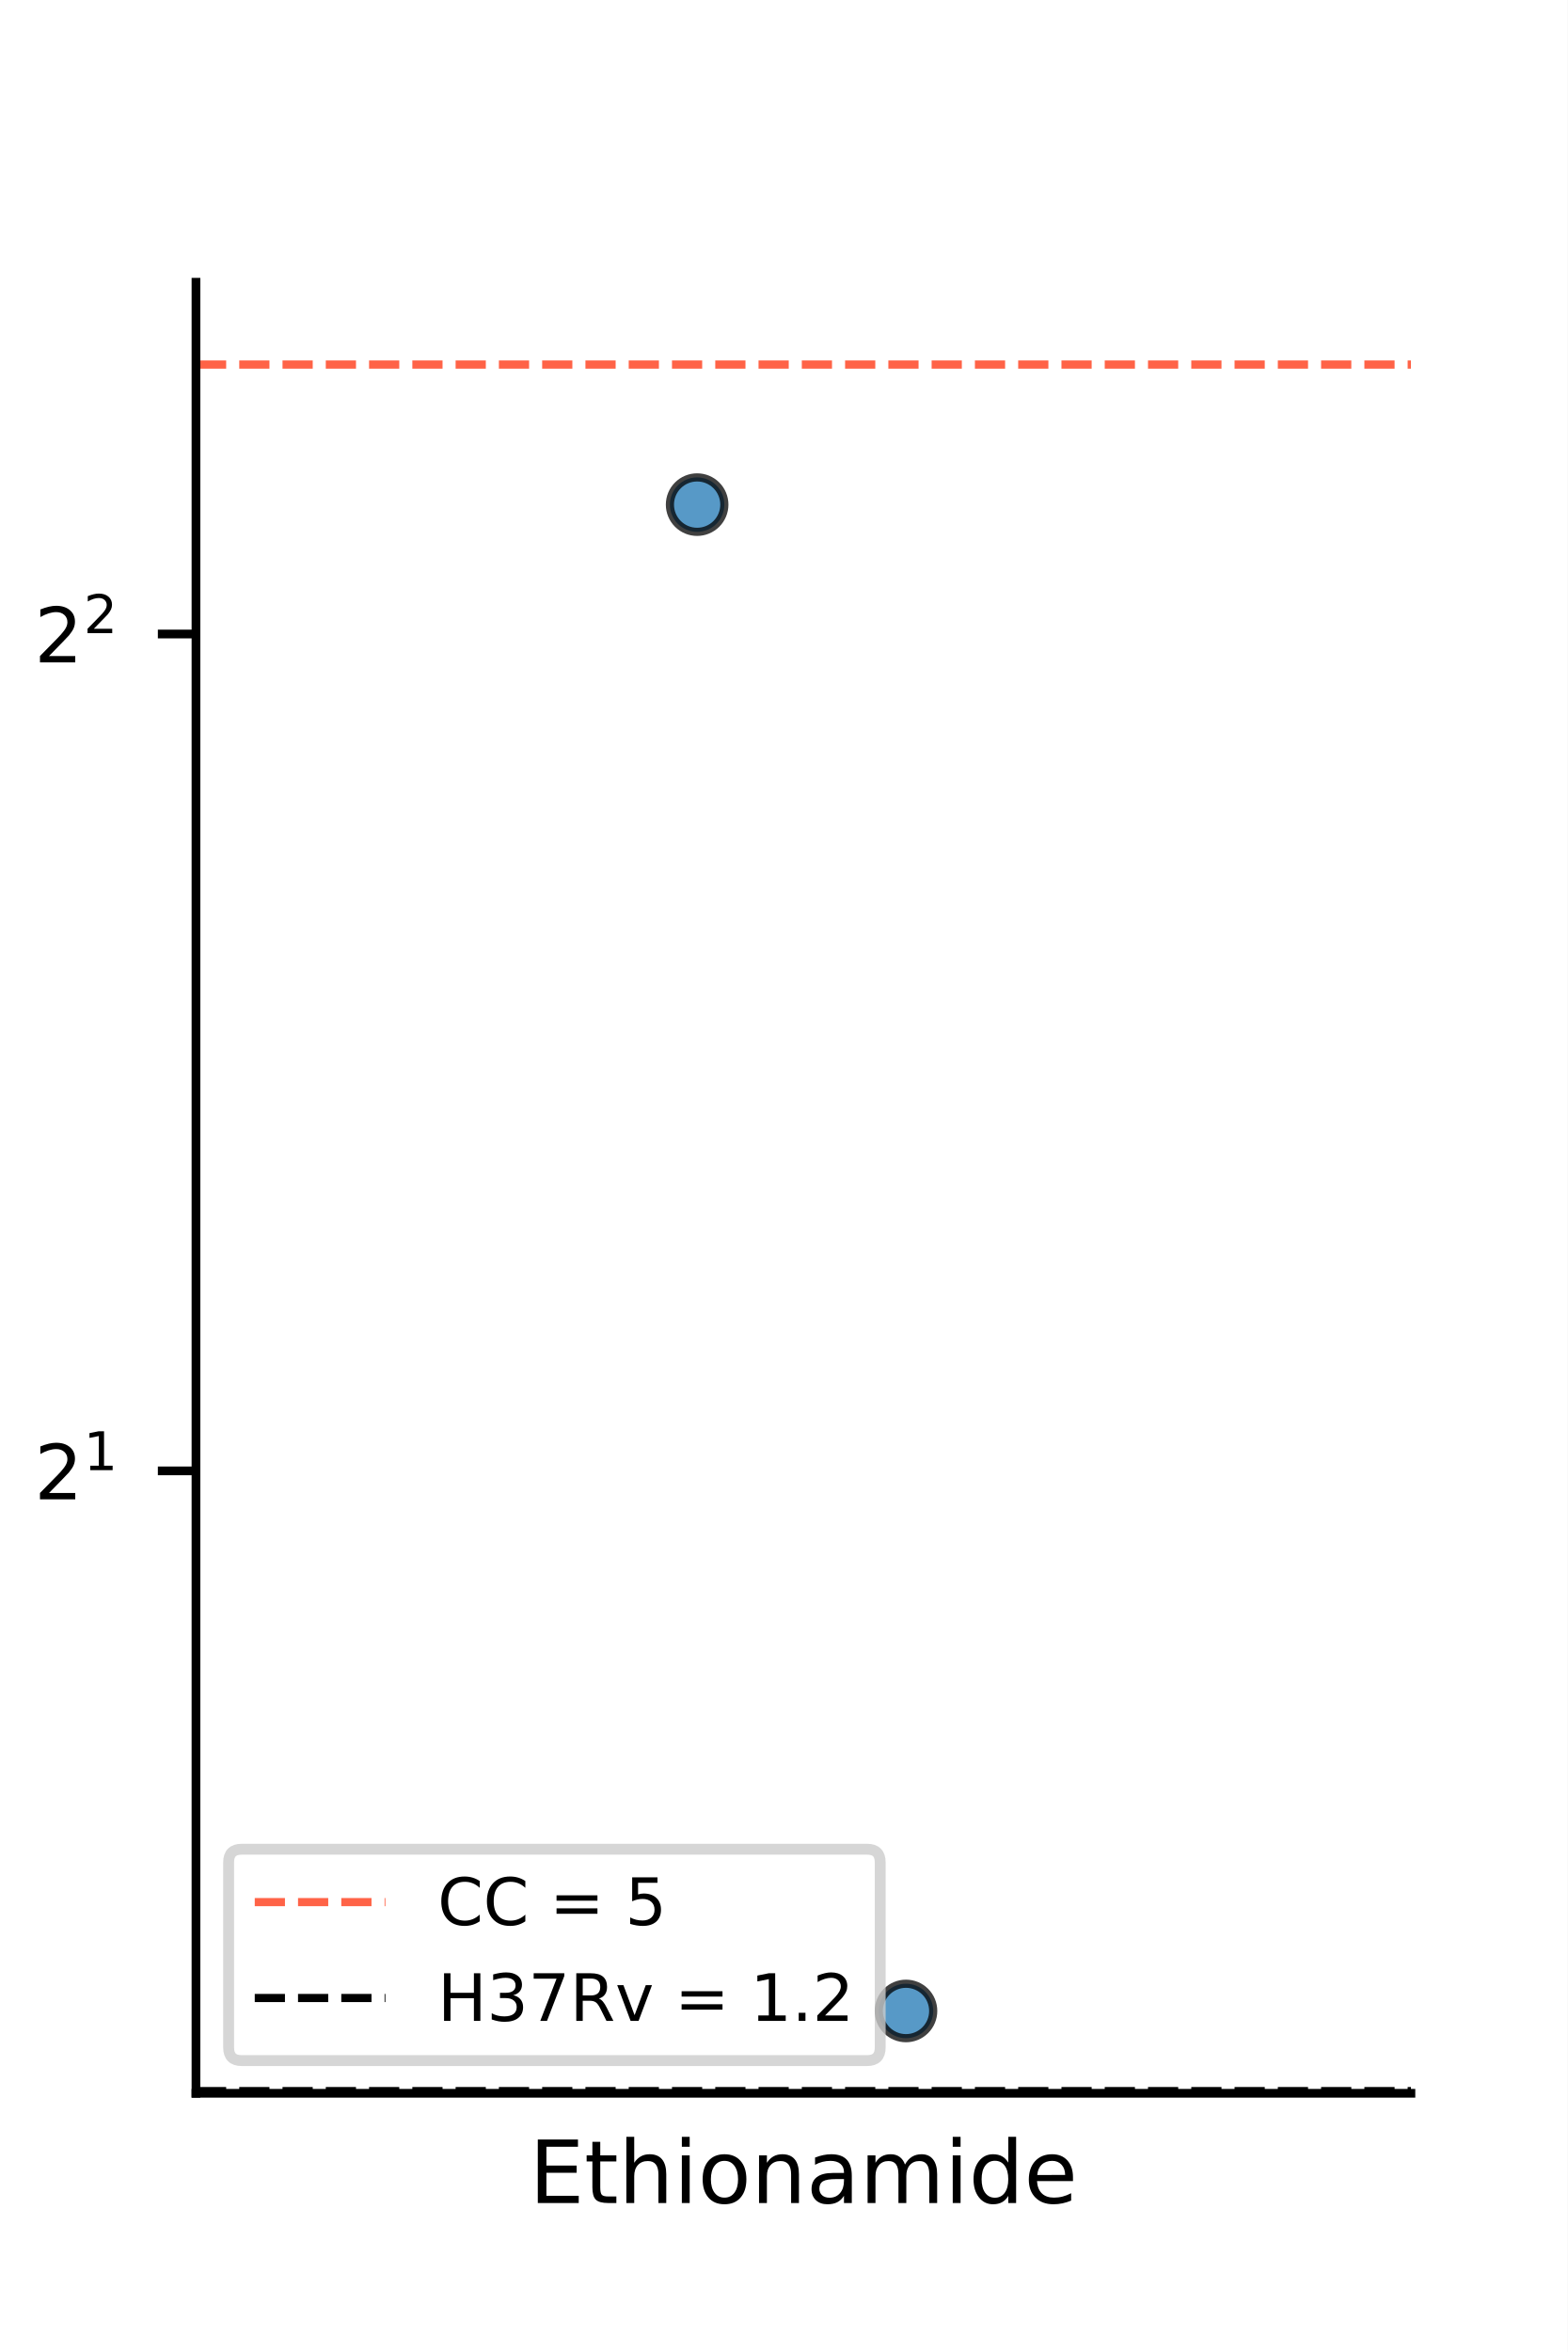
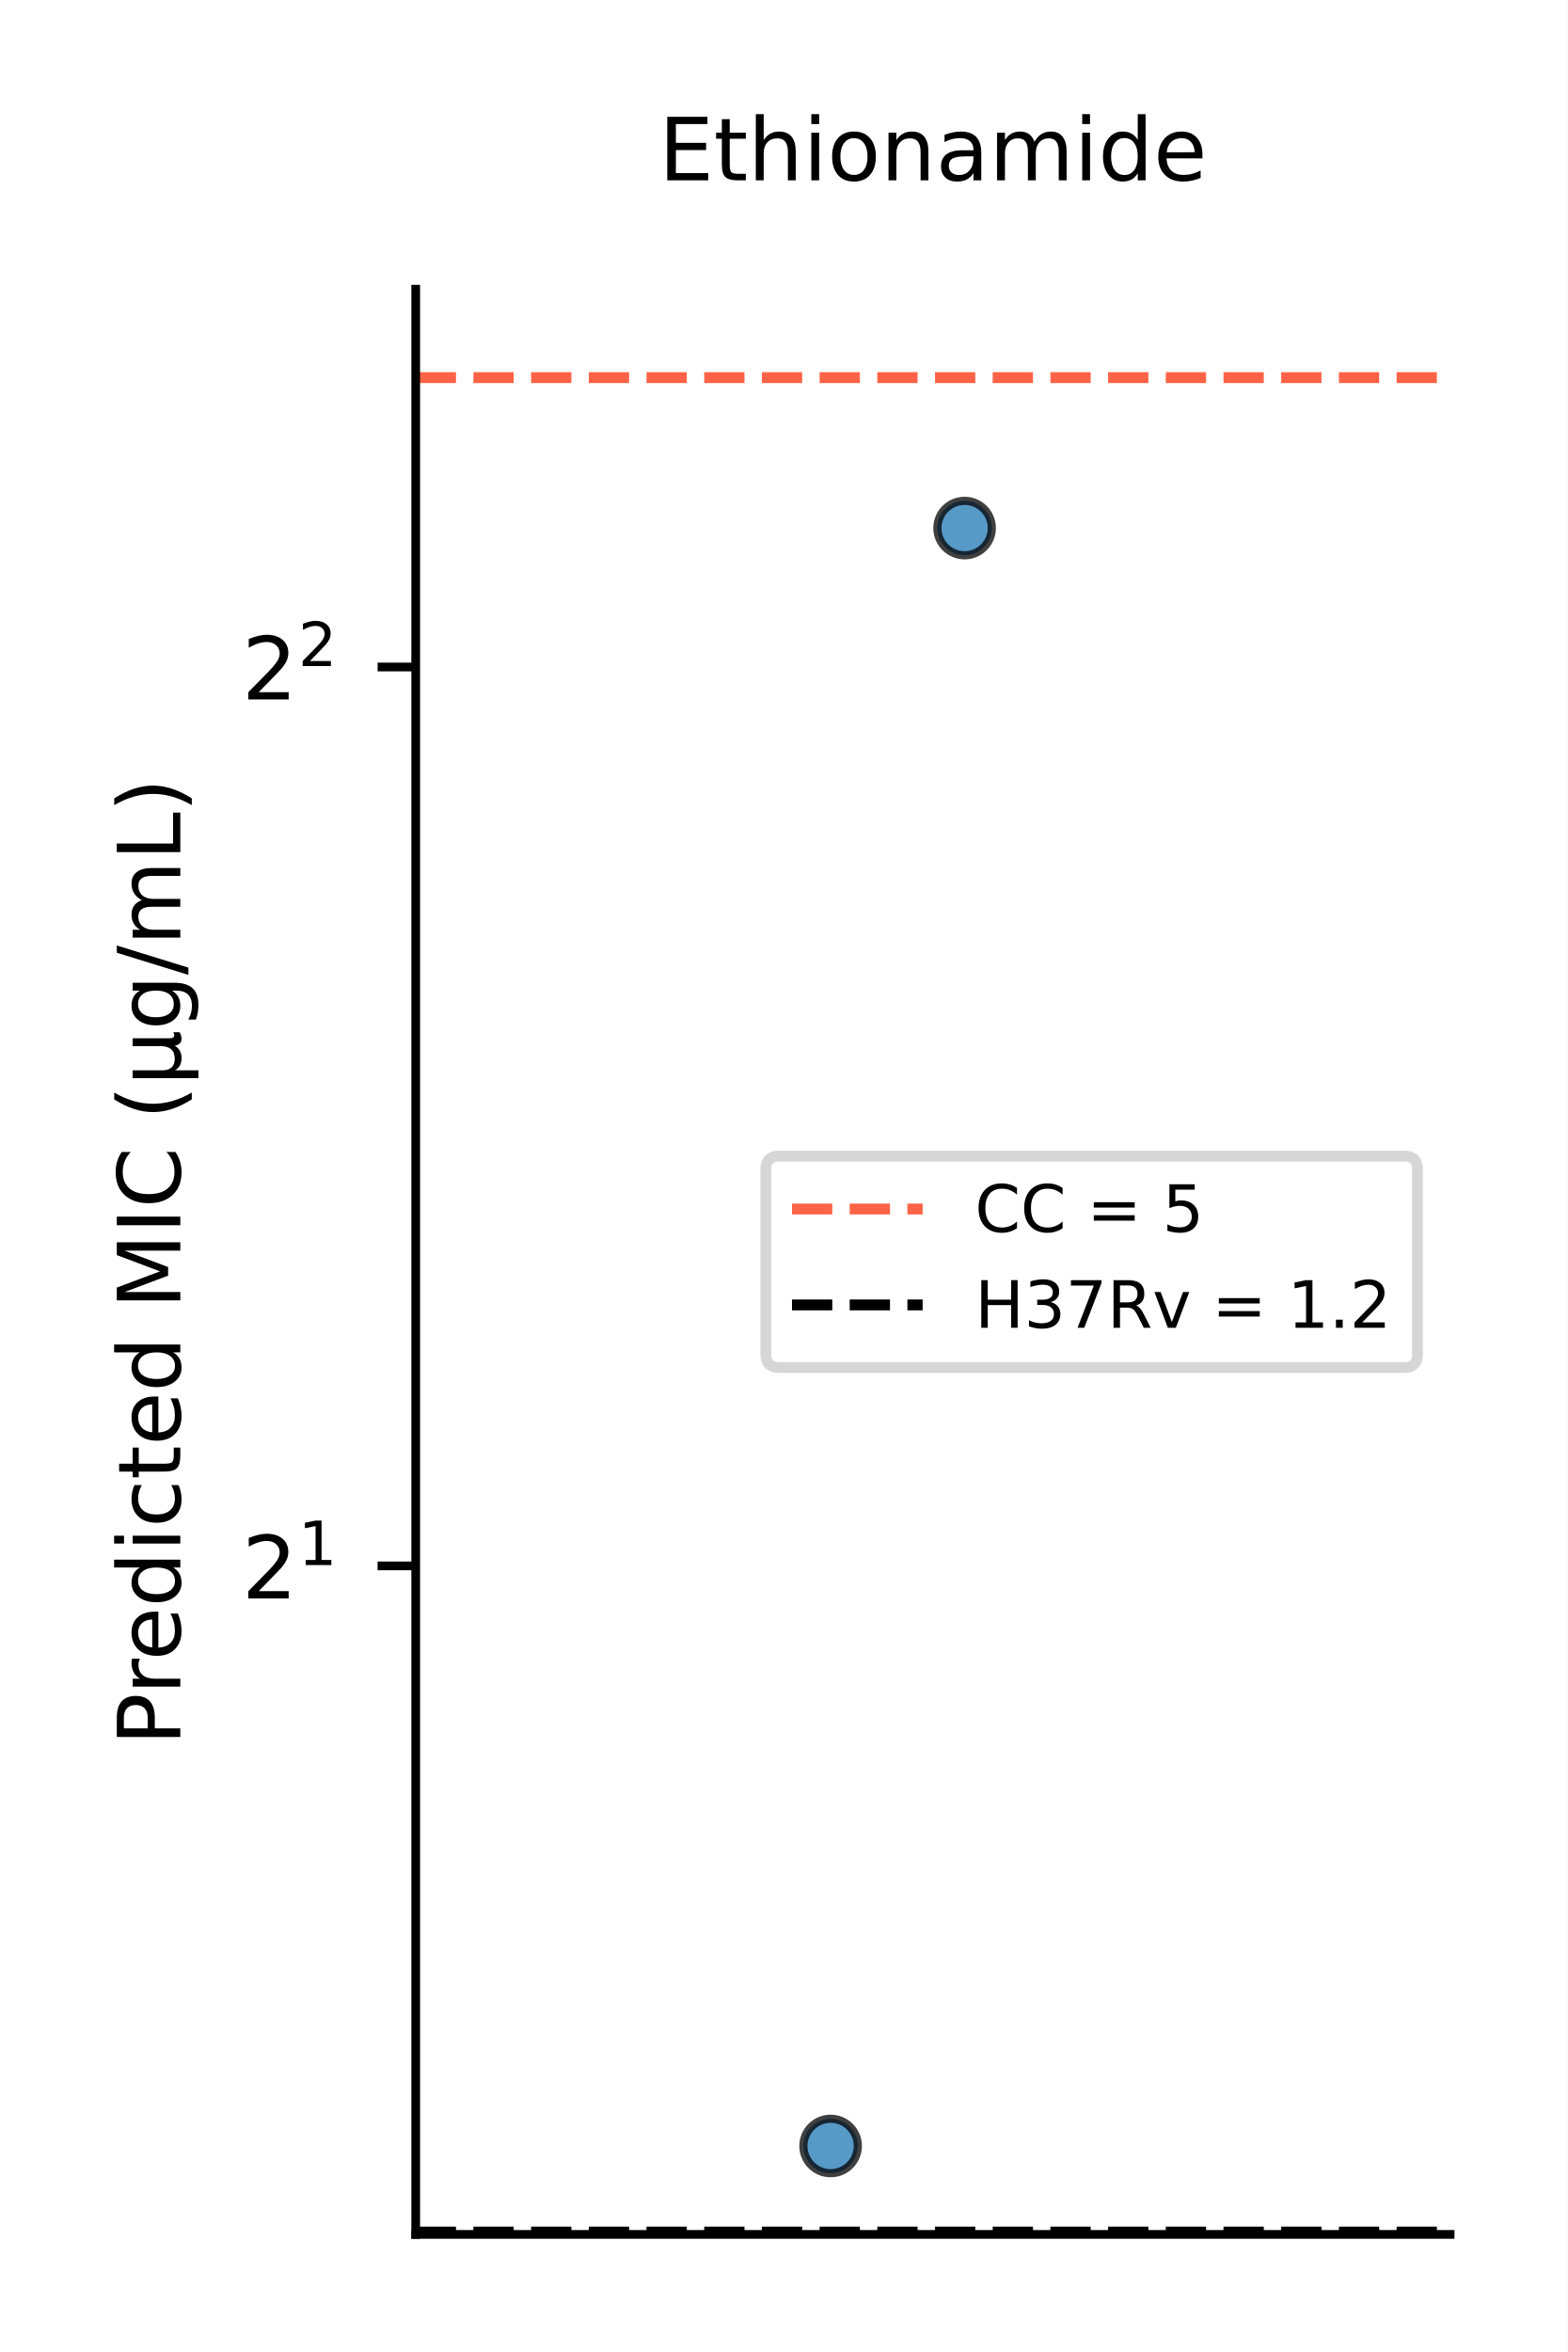
<svg xmlns="http://www.w3.org/2000/svg" xmlns:xlink="http://www.w3.org/1999/xlink" width="144pt" height="216pt" viewBox="0 0 144 216" version="1.1">
  <defs>
    <style type="text/css">*{stroke-linejoin: round; stroke-linecap: butt}</style>
  </defs>
  <g id="figure_1">
    <g id="patch_1">
      <path d="M 0 216  L 144 216  L 144 0  L 0 0  z " style="fill: #ffffff" />
    </g>
    <g id="axes_1">
      <g id="patch_2">
-         <path d="M 18 192.24  L 129.6 192.24  L 129.6 25.92  L 18 25.92  z " style="fill: #ffffff" />
+         <path d="M 38.185 205.2  L 133.2 205.2  L 133.2 26.56  L 38.185 26.56  z " style="fill: #ffffff" />
      </g>
      <g id="line2d_1">
-         <path d="M 18 33.48  L 129.6 33.48  " clip-path="url(#p92f2d8c8a8)" style="fill: none; stroke-dasharray: 2.775,1.2; stroke-dashoffset: 0; stroke: #ff6347; stroke-width: 0.75" />
+         <path d="M 38.185 34.68  L 133.2 34.68  " clip-path="url(#paf255030cf)" style="fill: none; stroke-dasharray: 3.7,1.6; stroke-dashoffset: 0; stroke: #ff6347" />
      </g>
      <g id="line2d_2">
-         <path d="M 18 192.039  L 129.6 192.039  " clip-path="url(#p92f2d8c8a8)" style="fill: none; stroke-dasharray: 2.775,1.2; stroke-dashoffset: 0; stroke: #000000; stroke-width: 0.75" />
+         <path d="M 38.185 204.984  L 133.2 204.984  " clip-path="url(#paf255030cf)" style="fill: none; stroke-dasharray: 3.7,1.6; stroke-dashoffset: 0; stroke: #000000" />
      </g>
-       <g id="matplotlib.axis_1">
-         <g id="text_1">
-           <g transform="translate(48.61625 202.3187) scale(0.08 -0.08)">
-             <defs>
-               <path id="DejaVuSans-45" d="M 628 4666  L 3578 4666  L 3578 4134  L 1259 4134  L 1259 2753  L 3481 2753  L 3481 2222  L 1259 2222  L 1259 531  L 3634 531  L 3634 0  L 628 0  L 628 4666  z " transform="scale(0.015625)" />
-               <path id="DejaVuSans-74" d="M 1172 4494  L 1172 3500  L 2356 3500  L 2356 3053  L 1172 3053  L 1172 1153  Q 1172 725 1289 603  Q 1406 481 1766 481  L 2356 481  L 2356 0  L 1766 0  Q 1100 0 847 248  Q 594 497 594 1153  L 594 3053  L 172 3053  L 172 3500  L 594 3500  L 594 4494  L 1172 4494  z " transform="scale(0.015625)" />
-               <path id="DejaVuSans-68" d="M 3513 2113  L 3513 0  L 2938 0  L 2938 2094  Q 2938 2591 2744 2837  Q 2550 3084 2163 3084  Q 1697 3084 1428 2787  Q 1159 2491 1159 1978  L 1159 0  L 581 0  L 581 4863  L 1159 4863  L 1159 2956  Q 1366 3272 1645 3428  Q 1925 3584 2291 3584  Q 2894 3584 3203 3211  Q 3513 2838 3513 2113  z " transform="scale(0.015625)" />
-               <path id="DejaVuSans-69" d="M 603 3500  L 1178 3500  L 1178 0  L 603 0  L 603 3500  z M 603 4863  L 1178 4863  L 1178 4134  L 603 4134  L 603 4863  z " transform="scale(0.015625)" />
-               <path id="DejaVuSans-6f" d="M 1959 3097  Q 1497 3097 1228 2736  Q 959 2375 959 1747  Q 959 1119 1226 758  Q 1494 397 1959 397  Q 2419 397 2687 759  Q 2956 1122 2956 1747  Q 2956 2369 2687 2733  Q 2419 3097 1959 3097  z M 1959 3584  Q 2709 3584 3137 3096  Q 3566 2609 3566 1747  Q 3566 888 3137 398  Q 2709 -91 1959 -91  Q 1206 -91 779 398  Q 353 888 353 1747  Q 353 2609 779 3096  Q 1206 3584 1959 3584  z " transform="scale(0.015625)" />
-               <path id="DejaVuSans-6e" d="M 3513 2113  L 3513 0  L 2938 0  L 2938 2094  Q 2938 2591 2744 2837  Q 2550 3084 2163 3084  Q 1697 3084 1428 2787  Q 1159 2491 1159 1978  L 1159 0  L 581 0  L 581 3500  L 1159 3500  L 1159 2956  Q 1366 3272 1645 3428  Q 1925 3584 2291 3584  Q 2894 3584 3203 3211  Q 3513 2838 3513 2113  z " transform="scale(0.015625)" />
-               <path id="DejaVuSans-61" d="M 2194 1759  Q 1497 1759 1228 1600  Q 959 1441 959 1056  Q 959 750 1161 570  Q 1363 391 1709 391  Q 2188 391 2477 730  Q 2766 1069 2766 1631  L 2766 1759  L 2194 1759  z M 3341 1997  L 3341 0  L 2766 0  L 2766 531  Q 2569 213 2275 61  Q 1981 -91 1556 -91  Q 1019 -91 701 211  Q 384 513 384 1019  Q 384 1609 779 1909  Q 1175 2209 1959 2209  L 2766 2209  L 2766 2266  Q 2766 2663 2505 2880  Q 2244 3097 1772 3097  Q 1472 3097 1187 3025  Q 903 2953 641 2809  L 641 3341  Q 956 3463 1253 3523  Q 1550 3584 1831 3584  Q 2591 3584 2966 3190  Q 3341 2797 3341 1997  z " transform="scale(0.015625)" />
-               <path id="DejaVuSans-6d" d="M 3328 2828  Q 3544 3216 3844 3400  Q 4144 3584 4550 3584  Q 5097 3584 5394 3201  Q 5691 2819 5691 2113  L 5691 0  L 5113 0  L 5113 2094  Q 5113 2597 4934 2840  Q 4756 3084 4391 3084  Q 3944 3084 3684 2787  Q 3425 2491 3425 1978  L 3425 0  L 2847 0  L 2847 2094  Q 2847 2600 2669 2842  Q 2491 3084 2119 3084  Q 1678 3084 1418 2786  Q 1159 2488 1159 1978  L 1159 0  L 581 0  L 581 3500  L 1159 3500  L 1159 2956  Q 1356 3278 1631 3431  Q 1906 3584 2284 3584  Q 2666 3584 2933 3390  Q 3200 3197 3328 2828  z " transform="scale(0.015625)" />
-               <path id="DejaVuSans-64" d="M 2906 2969  L 2906 4863  L 3481 4863  L 3481 0  L 2906 0  L 2906 525  Q 2725 213 2448 61  Q 2172 -91 1784 -91  Q 1150 -91 751 415  Q 353 922 353 1747  Q 353 2572 751 3078  Q 1150 3584 1784 3584  Q 2172 3584 2448 3432  Q 2725 3281 2906 2969  z M 947 1747  Q 947 1113 1208 752  Q 1469 391 1925 391  Q 2381 391 2643 752  Q 2906 1113 2906 1747  Q 2906 2381 2643 2742  Q 2381 3103 1925 3103  Q 1469 3103 1208 2742  Q 947 2381 947 1747  z " transform="scale(0.015625)" />
-               <path id="DejaVuSans-65" d="M 3597 1894  L 3597 1613  L 953 1613  Q 991 1019 1311 708  Q 1631 397 2203 397  Q 2534 397 2845 478  Q 3156 559 3463 722  L 3463 178  Q 3153 47 2828 -22  Q 2503 -91 2169 -91  Q 1331 -91 842 396  Q 353 884 353 1716  Q 353 2575 817 3079  Q 1281 3584 2069 3584  Q 2775 3584 3186 3129  Q 3597 2675 3597 1894  z M 3022 2063  Q 3016 2534 2758 2815  Q 2500 3097 2075 3097  Q 1594 3097 1305 2825  Q 1016 2553 972 2059  L 3022 2063  z " transform="scale(0.015625)" />
-             </defs>
-             <use xlink:href="#DejaVuSans-45" />
-             <use xlink:href="#DejaVuSans-74" x="63.184" />
-             <use xlink:href="#DejaVuSans-68" x="102.393" />
-             <use xlink:href="#DejaVuSans-69" x="165.771" />
-             <use xlink:href="#DejaVuSans-6f" x="193.555" />
-             <use xlink:href="#DejaVuSans-6e" x="254.736" />
-             <use xlink:href="#DejaVuSans-61" x="318.115" />
-             <use xlink:href="#DejaVuSans-6d" x="379.395" />
-             <use xlink:href="#DejaVuSans-69" x="476.807" />
-             <use xlink:href="#DejaVuSans-64" x="504.59" />
-             <use xlink:href="#DejaVuSans-65" x="568.066" />
-           </g>
-         </g>
-       </g>
+       <g id="matplotlib.axis_1" />
      <g id="matplotlib.axis_2">
        <g id="ytick_1">
          <g id="line2d_3">
            <defs>
-               <path id="m61b48e86db" d="M 0 0  L -3.5 0  " style="stroke: #000000; stroke-width: 0.8" />
+               <path id="m44a72fd289" d="M 0 0  L -3.5 0  " style="stroke: #000000; stroke-width: 0.8" />
            </defs>
            <g>
-               <use xlink:href="#m61b48e86db" x="18" y="135.081" style="stroke: #000000; stroke-width: 0.8" />
+               <use xlink:href="#m44a72fd289" x="38.185" y="143.807" style="stroke: #000000; stroke-width: 0.8" />
            </g>
          </g>
-           <g id="text_2">
-             <g transform="translate(3.16 137.7405) scale(0.07 -0.07)">
+           <g id="text_1">
+             <g transform="translate(22.22524 146.8465) scale(0.08 -0.08)">
              <defs>
                <path id="DejaVuSans-32" d="M 1228 531  L 3431 531  L 3431 0  L 469 0  L 469 531  Q 828 903 1448 1529  Q 2069 2156 2228 2338  Q 2531 2678 2651 2914  Q 2772 3150 2772 3378  Q 2772 3750 2511 3984  Q 2250 4219 1831 4219  Q 1534 4219 1204 4116  Q 875 4013 500 3803  L 500 4441  Q 881 4594 1212 4672  Q 1544 4750 1819 4750  Q 2544 4750 2975 4387  Q 3406 4025 3406 3419  Q 3406 3131 3298 2873  Q 3191 2616 2906 2266  Q 2828 2175 2409 1742  Q 1991 1309 1228 531  z " transform="scale(0.015625)" />
                <path id="DejaVuSans-31" d="M 794 531  L 1825 531  L 1825 4091  L 703 3866  L 703 4441  L 1819 4666  L 2450 4666  L 2450 531  L 3481 531  L 3481 0  L 794 0  L 794 531  z " transform="scale(0.015625)" />
              </defs>
              <use xlink:href="#DejaVuSans-32" transform="translate(0 0.684375)" />
              <use xlink:href="#DejaVuSans-31" transform="translate(64.58008 38.96563) scale(0.7)" />
            </g>
          </g>
        </g>
        <g id="ytick_2">
          <g id="line2d_4">
            <g>
-               <use xlink:href="#m61b48e86db" x="18" y="58.223" style="stroke: #000000; stroke-width: 0.8" />
+               <use xlink:href="#m44a72fd289" x="38.185" y="61.256" style="stroke: #000000; stroke-width: 0.8" />
            </g>
          </g>
-           <g id="text_3">
-             <g transform="translate(3.16 60.88229) scale(0.07 -0.07)">
+           <g id="text_2">
+             <g transform="translate(22.22524 64.29501) scale(0.08 -0.08)">
              <use xlink:href="#DejaVuSans-32" transform="translate(0 0.765625)" />
              <use xlink:href="#DejaVuSans-32" transform="translate(64.58008 39.04688) scale(0.7)" />
            </g>
          </g>
        </g>
-         <g id="text_4">
-           <g transform="translate(-2.50375 153.5012) rotate(-90) scale(0.08 -0.08)">
+         <g id="text_3">
+           <g transform="translate(16.56149 160.3013) rotate(-90) scale(0.08 -0.08)">
            <defs>
              <path id="DejaVuSans-50" d="M 1259 4147  L 1259 2394  L 2053 2394  Q 2494 2394 2734 2622  Q 2975 2850 2975 3272  Q 2975 3691 2734 3919  Q 2494 4147 2053 4147  L 1259 4147  z M 628 4666  L 2053 4666  Q 2838 4666 3239 4311  Q 3641 3956 3641 3272  Q 3641 2581 3239 2228  Q 2838 1875 2053 1875  L 1259 1875  L 1259 0  L 628 0  L 628 4666  z " transform="scale(0.015625)" />
              <path id="DejaVuSans-72" d="M 2631 2963  Q 2534 3019 2420 3045  Q 2306 3072 2169 3072  Q 1681 3072 1420 2755  Q 1159 2438 1159 1844  L 1159 0  L 581 0  L 581 3500  L 1159 3500  L 1159 2956  Q 1341 3275 1631 3429  Q 1922 3584 2338 3584  Q 2397 3584 2469 3576  Q 2541 3569 2628 3553  L 2631 2963  z " transform="scale(0.015625)" />
+               <path id="DejaVuSans-65" d="M 3597 1894  L 3597 1613  L 953 1613  Q 991 1019 1311 708  Q 1631 397 2203 397  Q 2534 397 2845 478  Q 3156 559 3463 722  L 3463 178  Q 3153 47 2828 -22  Q 2503 -91 2169 -91  Q 1331 -91 842 396  Q 353 884 353 1716  Q 353 2575 817 3079  Q 1281 3584 2069 3584  Q 2775 3584 3186 3129  Q 3597 2675 3597 1894  z M 3022 2063  Q 3016 2534 2758 2815  Q 2500 3097 2075 3097  Q 1594 3097 1305 2825  Q 1016 2553 972 2059  L 3022 2063  z " transform="scale(0.015625)" />
+               <path id="DejaVuSans-64" d="M 2906 2969  L 2906 4863  L 3481 4863  L 3481 0  L 2906 0  L 2906 525  Q 2725 213 2448 61  Q 2172 -91 1784 -91  Q 1150 -91 751 415  Q 353 922 353 1747  Q 353 2572 751 3078  Q 1150 3584 1784 3584  Q 2172 3584 2448 3432  Q 2725 3281 2906 2969  z M 947 1747  Q 947 1113 1208 752  Q 1469 391 1925 391  Q 2381 391 2643 752  Q 2906 1113 2906 1747  Q 2906 2381 2643 2742  Q 2381 3103 1925 3103  Q 1469 3103 1208 2742  Q 947 2381 947 1747  z " transform="scale(0.015625)" />
+               <path id="DejaVuSans-69" d="M 603 3500  L 1178 3500  L 1178 0  L 603 0  L 603 3500  z M 603 4863  L 1178 4863  L 1178 4134  L 603 4134  L 603 4863  z " transform="scale(0.015625)" />
              <path id="DejaVuSans-63" d="M 3122 3366  L 3122 2828  Q 2878 2963 2633 3030  Q 2388 3097 2138 3097  Q 1578 3097 1268 2742  Q 959 2388 959 1747  Q 959 1106 1268 751  Q 1578 397 2138 397  Q 2388 397 2633 464  Q 2878 531 3122 666  L 3122 134  Q 2881 22 2623 -34  Q 2366 -91 2075 -91  Q 1284 -91 818 406  Q 353 903 353 1747  Q 353 2603 823 3093  Q 1294 3584 2113 3584  Q 2378 3584 2631 3529  Q 2884 3475 3122 3366  z " transform="scale(0.015625)" />
+               <path id="DejaVuSans-74" d="M 1172 4494  L 1172 3500  L 2356 3500  L 2356 3053  L 1172 3053  L 1172 1153  Q 1172 725 1289 603  Q 1406 481 1766 481  L 2356 481  L 2356 0  L 1766 0  Q 1100 0 847 248  Q 594 497 594 1153  L 594 3053  L 172 3053  L 172 3500  L 594 3500  L 594 4494  L 1172 4494  z " transform="scale(0.015625)" />
              <path id="DejaVuSans-20" transform="scale(0.015625)" />
              <path id="DejaVuSans-4d" d="M 628 4666  L 1569 4666  L 2759 1491  L 3956 4666  L 4897 4666  L 4897 0  L 4281 0  L 4281 4097  L 3078 897  L 2444 897  L 1241 4097  L 1241 0  L 628 0  L 628 4666  z " transform="scale(0.015625)" />
              <path id="DejaVuSans-49" d="M 628 4666  L 1259 4666  L 1259 0  L 628 0  L 628 4666  z " transform="scale(0.015625)" />
              <path id="DejaVuSans-43" d="M 4122 4306  L 4122 3641  Q 3803 3938 3442 4084  Q 3081 4231 2675 4231  Q 1875 4231 1450 3742  Q 1025 3253 1025 2328  Q 1025 1406 1450 917  Q 1875 428 2675 428  Q 3081 428 3442 575  Q 3803 722 4122 1019  L 4122 359  Q 3791 134 3420 21  Q 3050 -91 2638 -91  Q 1578 -91 968 557  Q 359 1206 359 2328  Q 359 3453 968 4101  Q 1578 4750 2638 4750  Q 3056 4750 3426 4639  Q 3797 4528 4122 4306  z " transform="scale(0.015625)" />
              <path id="DejaVuSans-28" d="M 1984 4856  Q 1566 4138 1362 3434  Q 1159 2731 1159 2009  Q 1159 1288 1364 580  Q 1569 -128 1984 -844  L 1484 -844  Q 1016 -109 783 600  Q 550 1309 550 2009  Q 550 2706 781 3412  Q 1013 4119 1484 4856  L 1984 4856  z " transform="scale(0.015625)" />
              <path id="DejaVuSans-b5" d="M 544 -1331  L 544 3500  L 1119 3500  L 1119 1325  Q 1119 872 1334 640  Q 1550 409 1972 409  Q 2434 409 2667 671  Q 2900 934 2900 1459  L 2900 3500  L 3475 3500  L 3475 806  Q 3475 619 3529 530  Q 3584 441 3700 441  Q 3728 441 3778 458  Q 3828 475 3916 513  L 3916 50  Q 3788 -22 3673 -56  Q 3559 -91 3450 -91  Q 3234 -91 3106 31  Q 2978 153 2931 403  Q 2775 156 2548 32  Q 2322 -91 2016 -91  Q 1697 -91 1473 31  Q 1250 153 1119 397  L 1119 -1331  L 544 -1331  z " transform="scale(0.015625)" />
              <path id="DejaVuSans-67" d="M 2906 1791  Q 2906 2416 2648 2759  Q 2391 3103 1925 3103  Q 1463 3103 1205 2759  Q 947 2416 947 1791  Q 947 1169 1205 825  Q 1463 481 1925 481  Q 2391 481 2648 825  Q 2906 1169 2906 1791  z M 3481 434  Q 3481 -459 3084 -895  Q 2688 -1331 1869 -1331  Q 1566 -1331 1297 -1286  Q 1028 -1241 775 -1147  L 775 -588  Q 1028 -725 1275 -790  Q 1522 -856 1778 -856  Q 2344 -856 2625 -561  Q 2906 -266 2906 331  L 2906 616  Q 2728 306 2450 153  Q 2172 0 1784 0  Q 1141 0 747 490  Q 353 981 353 1791  Q 353 2603 747 3093  Q 1141 3584 1784 3584  Q 2172 3584 2450 3431  Q 2728 3278 2906 2969  L 2906 3500  L 3481 3500  L 3481 434  z " transform="scale(0.015625)" />
              <path id="DejaVuSans-2f" d="M 1625 4666  L 2156 4666  L 531 -594  L 0 -594  L 1625 4666  z " transform="scale(0.015625)" />
+               <path id="DejaVuSans-6d" d="M 3328 2828  Q 3544 3216 3844 3400  Q 4144 3584 4550 3584  Q 5097 3584 5394 3201  Q 5691 2819 5691 2113  L 5691 0  L 5113 0  L 5113 2094  Q 5113 2597 4934 2840  Q 4756 3084 4391 3084  Q 3944 3084 3684 2787  Q 3425 2491 3425 1978  L 3425 0  L 2847 0  L 2847 2094  Q 2847 2600 2669 2842  Q 2491 3084 2119 3084  Q 1678 3084 1418 2786  Q 1159 2488 1159 1978  L 1159 0  L 581 0  L 581 3500  L 1159 3500  L 1159 2956  Q 1356 3278 1631 3431  Q 1906 3584 2284 3584  Q 2666 3584 2933 3390  Q 3200 3197 3328 2828  z " transform="scale(0.015625)" />
              <path id="DejaVuSans-4c" d="M 628 4666  L 1259 4666  L 1259 531  L 3531 531  L 3531 0  L 628 0  L 628 4666  z " transform="scale(0.015625)" />
              <path id="DejaVuSans-29" d="M 513 4856  L 1013 4856  Q 1481 4119 1714 3412  Q 1947 2706 1947 2009  Q 1947 1309 1714 600  Q 1481 -109 1013 -844  L 513 -844  Q 928 -128 1133 580  Q 1338 1288 1338 2009  Q 1338 2731 1133 3434  Q 928 4138 513 4856  z " transform="scale(0.015625)" />
            </defs>
            <use xlink:href="#DejaVuSans-50" />
            <use xlink:href="#DejaVuSans-72" x="58.553" />
            <use xlink:href="#DejaVuSans-65" x="97.416" />
            <use xlink:href="#DejaVuSans-64" x="158.939" />
            <use xlink:href="#DejaVuSans-69" x="222.416" />
            <use xlink:href="#DejaVuSans-63" x="250.199" />
            <use xlink:href="#DejaVuSans-74" x="305.18" />
            <use xlink:href="#DejaVuSans-65" x="344.389" />
            <use xlink:href="#DejaVuSans-64" x="405.912" />
            <use xlink:href="#DejaVuSans-20" x="469.389" />
            <use xlink:href="#DejaVuSans-4d" x="501.176" />
            <use xlink:href="#DejaVuSans-49" x="587.455" />
            <use xlink:href="#DejaVuSans-43" x="616.947" />
            <use xlink:href="#DejaVuSans-20" x="686.771" />
            <use xlink:href="#DejaVuSans-28" x="718.559" />
            <use xlink:href="#DejaVuSans-b5" x="757.572" />
            <use xlink:href="#DejaVuSans-67" x="821.195" />
            <use xlink:href="#DejaVuSans-2f" x="884.672" />
            <use xlink:href="#DejaVuSans-6d" x="918.363" />
            <use xlink:href="#DejaVuSans-4c" x="1015.775" />
            <use xlink:href="#DejaVuSans-29" x="1071.488" />
          </g>
        </g>
      </g>
      <g id="patch_3">
-         <path d="M 18 192.24  L 18 25.92  " style="fill: none; stroke: #000000; stroke-width: 0.8; stroke-linejoin: miter; stroke-linecap: square" />
+         <path d="M 38.185 205.2  L 38.185 26.56  " style="fill: none; stroke: #000000; stroke-width: 0.8; stroke-linejoin: miter; stroke-linecap: square" />
      </g>
      <g id="patch_4">
-         <path d="M 18 192.24  L 129.6 192.24  " style="fill: none; stroke: #000000; stroke-width: 0.8; stroke-linejoin: miter; stroke-linecap: square" />
+         <path d="M 38.185 205.2  L 133.2 205.2  " style="fill: none; stroke: #000000; stroke-width: 0.8; stroke-linejoin: miter; stroke-linecap: square" />
      </g>
      <g id="PathCollection_1">
        <defs>
-           <path id="mf9586a95e5" d="M 0 2.5  C 0.663 2.5 1.299 2.237 1.768 1.768  C 2.237 1.299 2.5 0.663 2.5 0  C 2.5 -0.663 2.237 -1.299 1.768 -1.768  C 1.299 -2.237 0.663 -2.5 0 -2.5  C -0.663 -2.5 -1.299 -2.237 -1.768 -1.768  C -2.237 -1.299 -2.5 -0.663 -2.5 0  C -2.5 0.663 -2.237 1.299 -1.768 1.768  C -1.299 2.237 -0.663 2.5 0 2.5  z " style="stroke: #000000; stroke-opacity: 0.75; stroke-width: 0.75" />
+           <path id="m657e5cdc36" d="M 0 2.5  C 0.663 2.5 1.299 2.237 1.768 1.768  C 2.237 1.299 2.5 0.663 2.5 0  C 2.5 -0.663 2.237 -1.299 1.768 -1.768  C 1.299 -2.237 0.663 -2.5 0 -2.5  C -0.663 -2.5 -1.299 -2.237 -1.768 -1.768  C -2.237 -1.299 -2.5 -0.663 -2.5 0  C -2.5 0.663 -2.237 1.299 -1.768 1.768  C -1.299 2.237 -0.663 2.5 0 2.5  z " style="stroke: #000000; stroke-opacity: 0.75; stroke-width: 0.75" />
        </defs>
-         <g clip-path="url(#p92f2d8c8a8)">
-           <use xlink:href="#mf9586a95e5" x="83.22" y="184.68" style="fill: #1f77b4; fill-opacity: 0.75; stroke: #000000; stroke-opacity: 0.75; stroke-width: 0.75" />
-           <use xlink:href="#mf9586a95e5" x="64.035" y="46.343" style="fill: #1f77b4; fill-opacity: 0.75; stroke: #000000; stroke-opacity: 0.75; stroke-width: 0.75" />
+         <g clip-path="url(#paf255030cf)">
+           <use xlink:href="#m657e5cdc36" x="76.296" y="197.08" style="fill: #1f77b4; fill-opacity: 0.75; stroke: #000000; stroke-opacity: 0.75; stroke-width: 0.75" />
+           <use xlink:href="#m657e5cdc36" x="88.603" y="48.496" style="fill: #1f77b4; fill-opacity: 0.75; stroke: #000000; stroke-opacity: 0.75; stroke-width: 0.75" />
+         </g>
+       </g>
+       <g id="text_4">
+         <g transform="translate(60.50887 16.56) scale(0.08 -0.08)">
+           <defs>
+             <path id="DejaVuSans-45" d="M 628 4666  L 3578 4666  L 3578 4134  L 1259 4134  L 1259 2753  L 3481 2753  L 3481 2222  L 1259 2222  L 1259 531  L 3634 531  L 3634 0  L 628 0  L 628 4666  z " transform="scale(0.015625)" />
+             <path id="DejaVuSans-68" d="M 3513 2113  L 3513 0  L 2938 0  L 2938 2094  Q 2938 2591 2744 2837  Q 2550 3084 2163 3084  Q 1697 3084 1428 2787  Q 1159 2491 1159 1978  L 1159 0  L 581 0  L 581 4863  L 1159 4863  L 1159 2956  Q 1366 3272 1645 3428  Q 1925 3584 2291 3584  Q 2894 3584 3203 3211  Q 3513 2838 3513 2113  z " transform="scale(0.015625)" />
+             <path id="DejaVuSans-6f" d="M 1959 3097  Q 1497 3097 1228 2736  Q 959 2375 959 1747  Q 959 1119 1226 758  Q 1494 397 1959 397  Q 2419 397 2687 759  Q 2956 1122 2956 1747  Q 2956 2369 2687 2733  Q 2419 3097 1959 3097  z M 1959 3584  Q 2709 3584 3137 3096  Q 3566 2609 3566 1747  Q 3566 888 3137 398  Q 2709 -91 1959 -91  Q 1206 -91 779 398  Q 353 888 353 1747  Q 353 2609 779 3096  Q 1206 3584 1959 3584  z " transform="scale(0.015625)" />
+             <path id="DejaVuSans-6e" d="M 3513 2113  L 3513 0  L 2938 0  L 2938 2094  Q 2938 2591 2744 2837  Q 2550 3084 2163 3084  Q 1697 3084 1428 2787  Q 1159 2491 1159 1978  L 1159 0  L 581 0  L 581 3500  L 1159 3500  L 1159 2956  Q 1366 3272 1645 3428  Q 1925 3584 2291 3584  Q 2894 3584 3203 3211  Q 3513 2838 3513 2113  z " transform="scale(0.015625)" />
+             <path id="DejaVuSans-61" d="M 2194 1759  Q 1497 1759 1228 1600  Q 959 1441 959 1056  Q 959 750 1161 570  Q 1363 391 1709 391  Q 2188 391 2477 730  Q 2766 1069 2766 1631  L 2766 1759  L 2194 1759  z M 3341 1997  L 3341 0  L 2766 0  L 2766 531  Q 2569 213 2275 61  Q 1981 -91 1556 -91  Q 1019 -91 701 211  Q 384 513 384 1019  Q 384 1609 779 1909  Q 1175 2209 1959 2209  L 2766 2209  L 2766 2266  Q 2766 2663 2505 2880  Q 2244 3097 1772 3097  Q 1472 3097 1187 3025  Q 903 2953 641 2809  L 641 3341  Q 956 3463 1253 3523  Q 1550 3584 1831 3584  Q 2591 3584 2966 3190  Q 3341 2797 3341 1997  z " transform="scale(0.015625)" />
+           </defs>
+           <use xlink:href="#DejaVuSans-45" />
+           <use xlink:href="#DejaVuSans-74" x="63.184" />
+           <use xlink:href="#DejaVuSans-68" x="102.393" />
+           <use xlink:href="#DejaVuSans-69" x="165.771" />
+           <use xlink:href="#DejaVuSans-6f" x="193.555" />
+           <use xlink:href="#DejaVuSans-6e" x="254.736" />
+           <use xlink:href="#DejaVuSans-61" x="318.115" />
+           <use xlink:href="#DejaVuSans-6d" x="379.395" />
+           <use xlink:href="#DejaVuSans-69" x="476.807" />
+           <use xlink:href="#DejaVuSans-64" x="504.59" />
+           <use xlink:href="#DejaVuSans-65" x="568.066" />
        </g>
      </g>
      <g id="legend_1">
        <g id="patch_5">
-           <path d="M 22.2 189.24  L 79.651 189.24  Q 80.851 189.24 80.851 188.04  L 80.851 171.026  Q 80.851 169.826 79.651 169.826  L 22.2 169.826  Q 21 169.826 21 171.026  L 21 188.04  Q 21 189.24 22.2 189.24  z " style="fill: #ffffff; opacity: 0.8; stroke: #cccccc; stroke-linejoin: miter" />
+           <path d="M 71.549 125.587  L 129 125.587  Q 130.2 125.587 130.2 124.387  L 130.2 107.373  Q 130.2 106.173 129 106.173  L 71.549 106.173  Q 70.349 106.173 70.349 107.373  L 70.349 124.387  Q 70.349 125.587 71.549 125.587  z " style="fill: #ffffff; opacity: 0.8; stroke: #cccccc; stroke-linejoin: miter" />
        </g>
        <g id="line2d_5">
-           <path d="M 23.4 174.685  L 29.4 174.685  L 35.4 174.685  " style="fill: none; stroke-dasharray: 2.775,1.2; stroke-dashoffset: 0; stroke: #ff6347; stroke-width: 0.75" />
+           <path d="M 72.749 111.032  L 78.749 111.032  L 84.749 111.032  " style="fill: none; stroke-dasharray: 3.7,1.6; stroke-dashoffset: 0; stroke: #ff6347" />
        </g>
        <g id="text_5">
-           <g transform="translate(40.2 176.7853) scale(0.06 -0.06)">
+           <g transform="translate(89.54906 113.1322) scale(0.06 -0.06)">
            <defs>
              <path id="DejaVuSans-3d" d="M 678 2906  L 4684 2906  L 4684 2381  L 678 2381  L 678 2906  z M 678 1631  L 4684 1631  L 4684 1100  L 678 1100  L 678 1631  z " transform="scale(0.015625)" />
              <path id="DejaVuSans-35" d="M 691 4666  L 3169 4666  L 3169 4134  L 1269 4134  L 1269 2991  Q 1406 3038 1543 3061  Q 1681 3084 1819 3084  Q 2600 3084 3056 2656  Q 3513 2228 3513 1497  Q 3513 744 3044 326  Q 2575 -91 1722 -91  Q 1428 -91 1123 -41  Q 819 9 494 109  L 494 744  Q 775 591 1075 516  Q 1375 441 1709 441  Q 2250 441 2565 725  Q 2881 1009 2881 1497  Q 2881 1984 2565 2268  Q 2250 2553 1709 2553  Q 1456 2553 1204 2497  Q 953 2441 691 2322  L 691 4666  z " transform="scale(0.015625)" />
            </defs>
            <use xlink:href="#DejaVuSans-43" />
            <use xlink:href="#DejaVuSans-43" x="69.824" />
            <use xlink:href="#DejaVuSans-20" x="139.648" />
            <use xlink:href="#DejaVuSans-3d" x="171.436" />
            <use xlink:href="#DejaVuSans-20" x="255.225" />
            <use xlink:href="#DejaVuSans-35" x="287.012" />
          </g>
        </g>
        <g id="line2d_6">
-           <path d="M 23.4 183.492  L 29.4 183.492  L 35.4 183.492  " style="fill: none; stroke-dasharray: 2.775,1.2; stroke-dashoffset: 0; stroke: #000000; stroke-width: 0.75" />
+           <path d="M 72.749 119.839  L 78.749 119.839  L 84.749 119.839  " style="fill: none; stroke-dasharray: 3.7,1.6; stroke-dashoffset: 0; stroke: #000000" />
        </g>
        <g id="text_6">
-           <g transform="translate(40.2 185.5922) scale(0.06 -0.06)">
+           <g transform="translate(89.54906 121.9391) scale(0.06 -0.06)">
            <defs>
              <path id="DejaVuSans-48" d="M 628 4666  L 1259 4666  L 1259 2753  L 3553 2753  L 3553 4666  L 4184 4666  L 4184 0  L 3553 0  L 3553 2222  L 1259 2222  L 1259 0  L 628 0  L 628 4666  z " transform="scale(0.015625)" />
              <path id="DejaVuSans-33" d="M 2597 2516  Q 3050 2419 3304 2112  Q 3559 1806 3559 1356  Q 3559 666 3084 287  Q 2609 -91 1734 -91  Q 1441 -91 1130 -33  Q 819 25 488 141  L 488 750  Q 750 597 1062 519  Q 1375 441 1716 441  Q 2309 441 2620 675  Q 2931 909 2931 1356  Q 2931 1769 2642 2001  Q 2353 2234 1838 2234  L 1294 2234  L 1294 2753  L 1863 2753  Q 2328 2753 2575 2939  Q 2822 3125 2822 3475  Q 2822 3834 2567 4026  Q 2313 4219 1838 4219  Q 1578 4219 1281 4162  Q 984 4106 628 3988  L 628 4550  Q 988 4650 1302 4700  Q 1616 4750 1894 4750  Q 2613 4750 3031 4423  Q 3450 4097 3450 3541  Q 3450 3153 3228 2886  Q 3006 2619 2597 2516  z " transform="scale(0.015625)" />
              <path id="DejaVuSans-37" d="M 525 4666  L 3525 4666  L 3525 4397  L 1831 0  L 1172 0  L 2766 4134  L 525 4134  L 525 4666  z " transform="scale(0.015625)" />
              <path id="DejaVuSans-52" d="M 2841 2188  Q 3044 2119 3236 1894  Q 3428 1669 3622 1275  L 4263 0  L 3584 0  L 2988 1197  Q 2756 1666 2539 1819  Q 2322 1972 1947 1972  L 1259 1972  L 1259 0  L 628 0  L 628 4666  L 2053 4666  Q 2853 4666 3247 4331  Q 3641 3997 3641 3322  Q 3641 2881 3436 2590  Q 3231 2300 2841 2188  z M 1259 4147  L 1259 2491  L 2053 2491  Q 2509 2491 2742 2702  Q 2975 2913 2975 3322  Q 2975 3731 2742 3939  Q 2509 4147 2053 4147  L 1259 4147  z " transform="scale(0.015625)" />
              <path id="DejaVuSans-76" d="M 191 3500  L 800 3500  L 1894 563  L 2988 3500  L 3597 3500  L 2284 0  L 1503 0  L 191 3500  z " transform="scale(0.015625)" />
              <path id="DejaVuSans-2e" d="M 684 794  L 1344 794  L 1344 0  L 684 0  L 684 794  z " transform="scale(0.015625)" />
            </defs>
            <use xlink:href="#DejaVuSans-48" />
            <use xlink:href="#DejaVuSans-33" x="75.195" />
            <use xlink:href="#DejaVuSans-37" x="138.818" />
            <use xlink:href="#DejaVuSans-52" x="202.441" />
            <use xlink:href="#DejaVuSans-76" x="271.924" />
            <use xlink:href="#DejaVuSans-20" x="331.104" />
            <use xlink:href="#DejaVuSans-3d" x="362.891" />
            <use xlink:href="#DejaVuSans-20" x="446.68" />
            <use xlink:href="#DejaVuSans-31" x="478.467" />
            <use xlink:href="#DejaVuSans-2e" x="542.09" />
            <use xlink:href="#DejaVuSans-32" x="573.877" />
          </g>
        </g>
      </g>
    </g>
  </g>
  <defs>
-     <clipPath id="p92f2d8c8a8">
-       <rect x="18" y="25.92" width="111.6" height="166.32" />
+     <clipPath id="paf255030cf">
+       <rect x="38.185" y="26.56" width="95.015" height="178.64" />
    </clipPath>
  </defs>
</svg>
